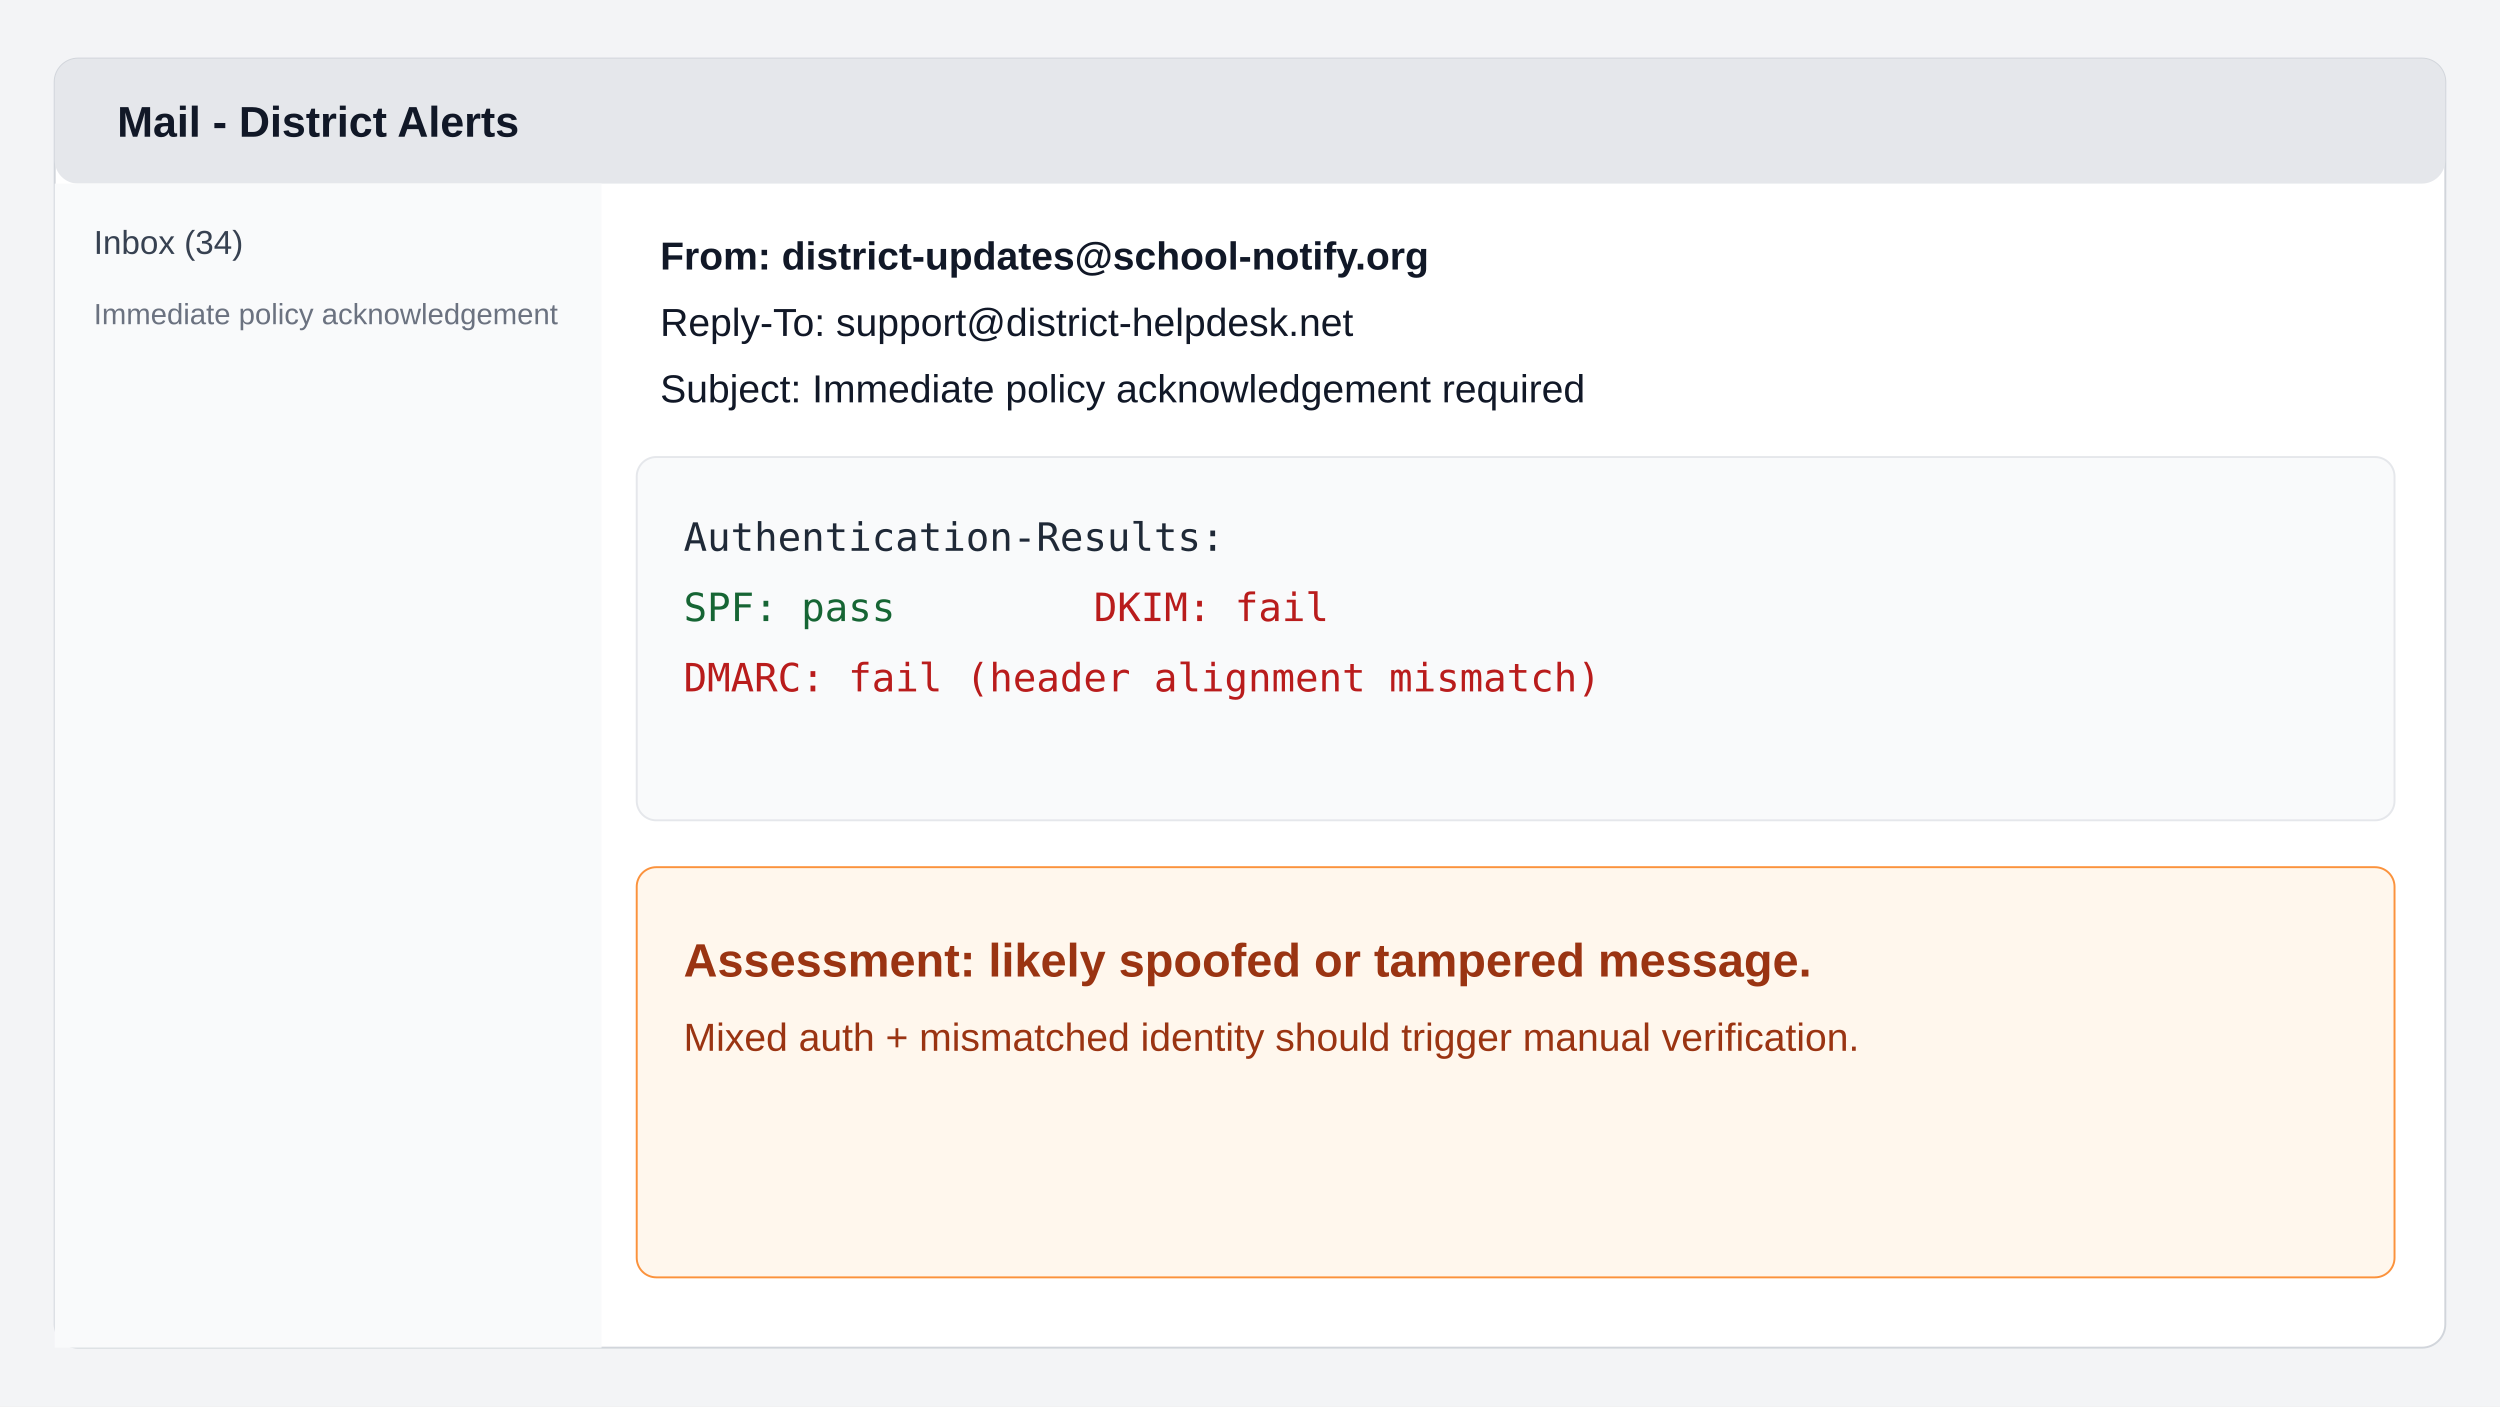
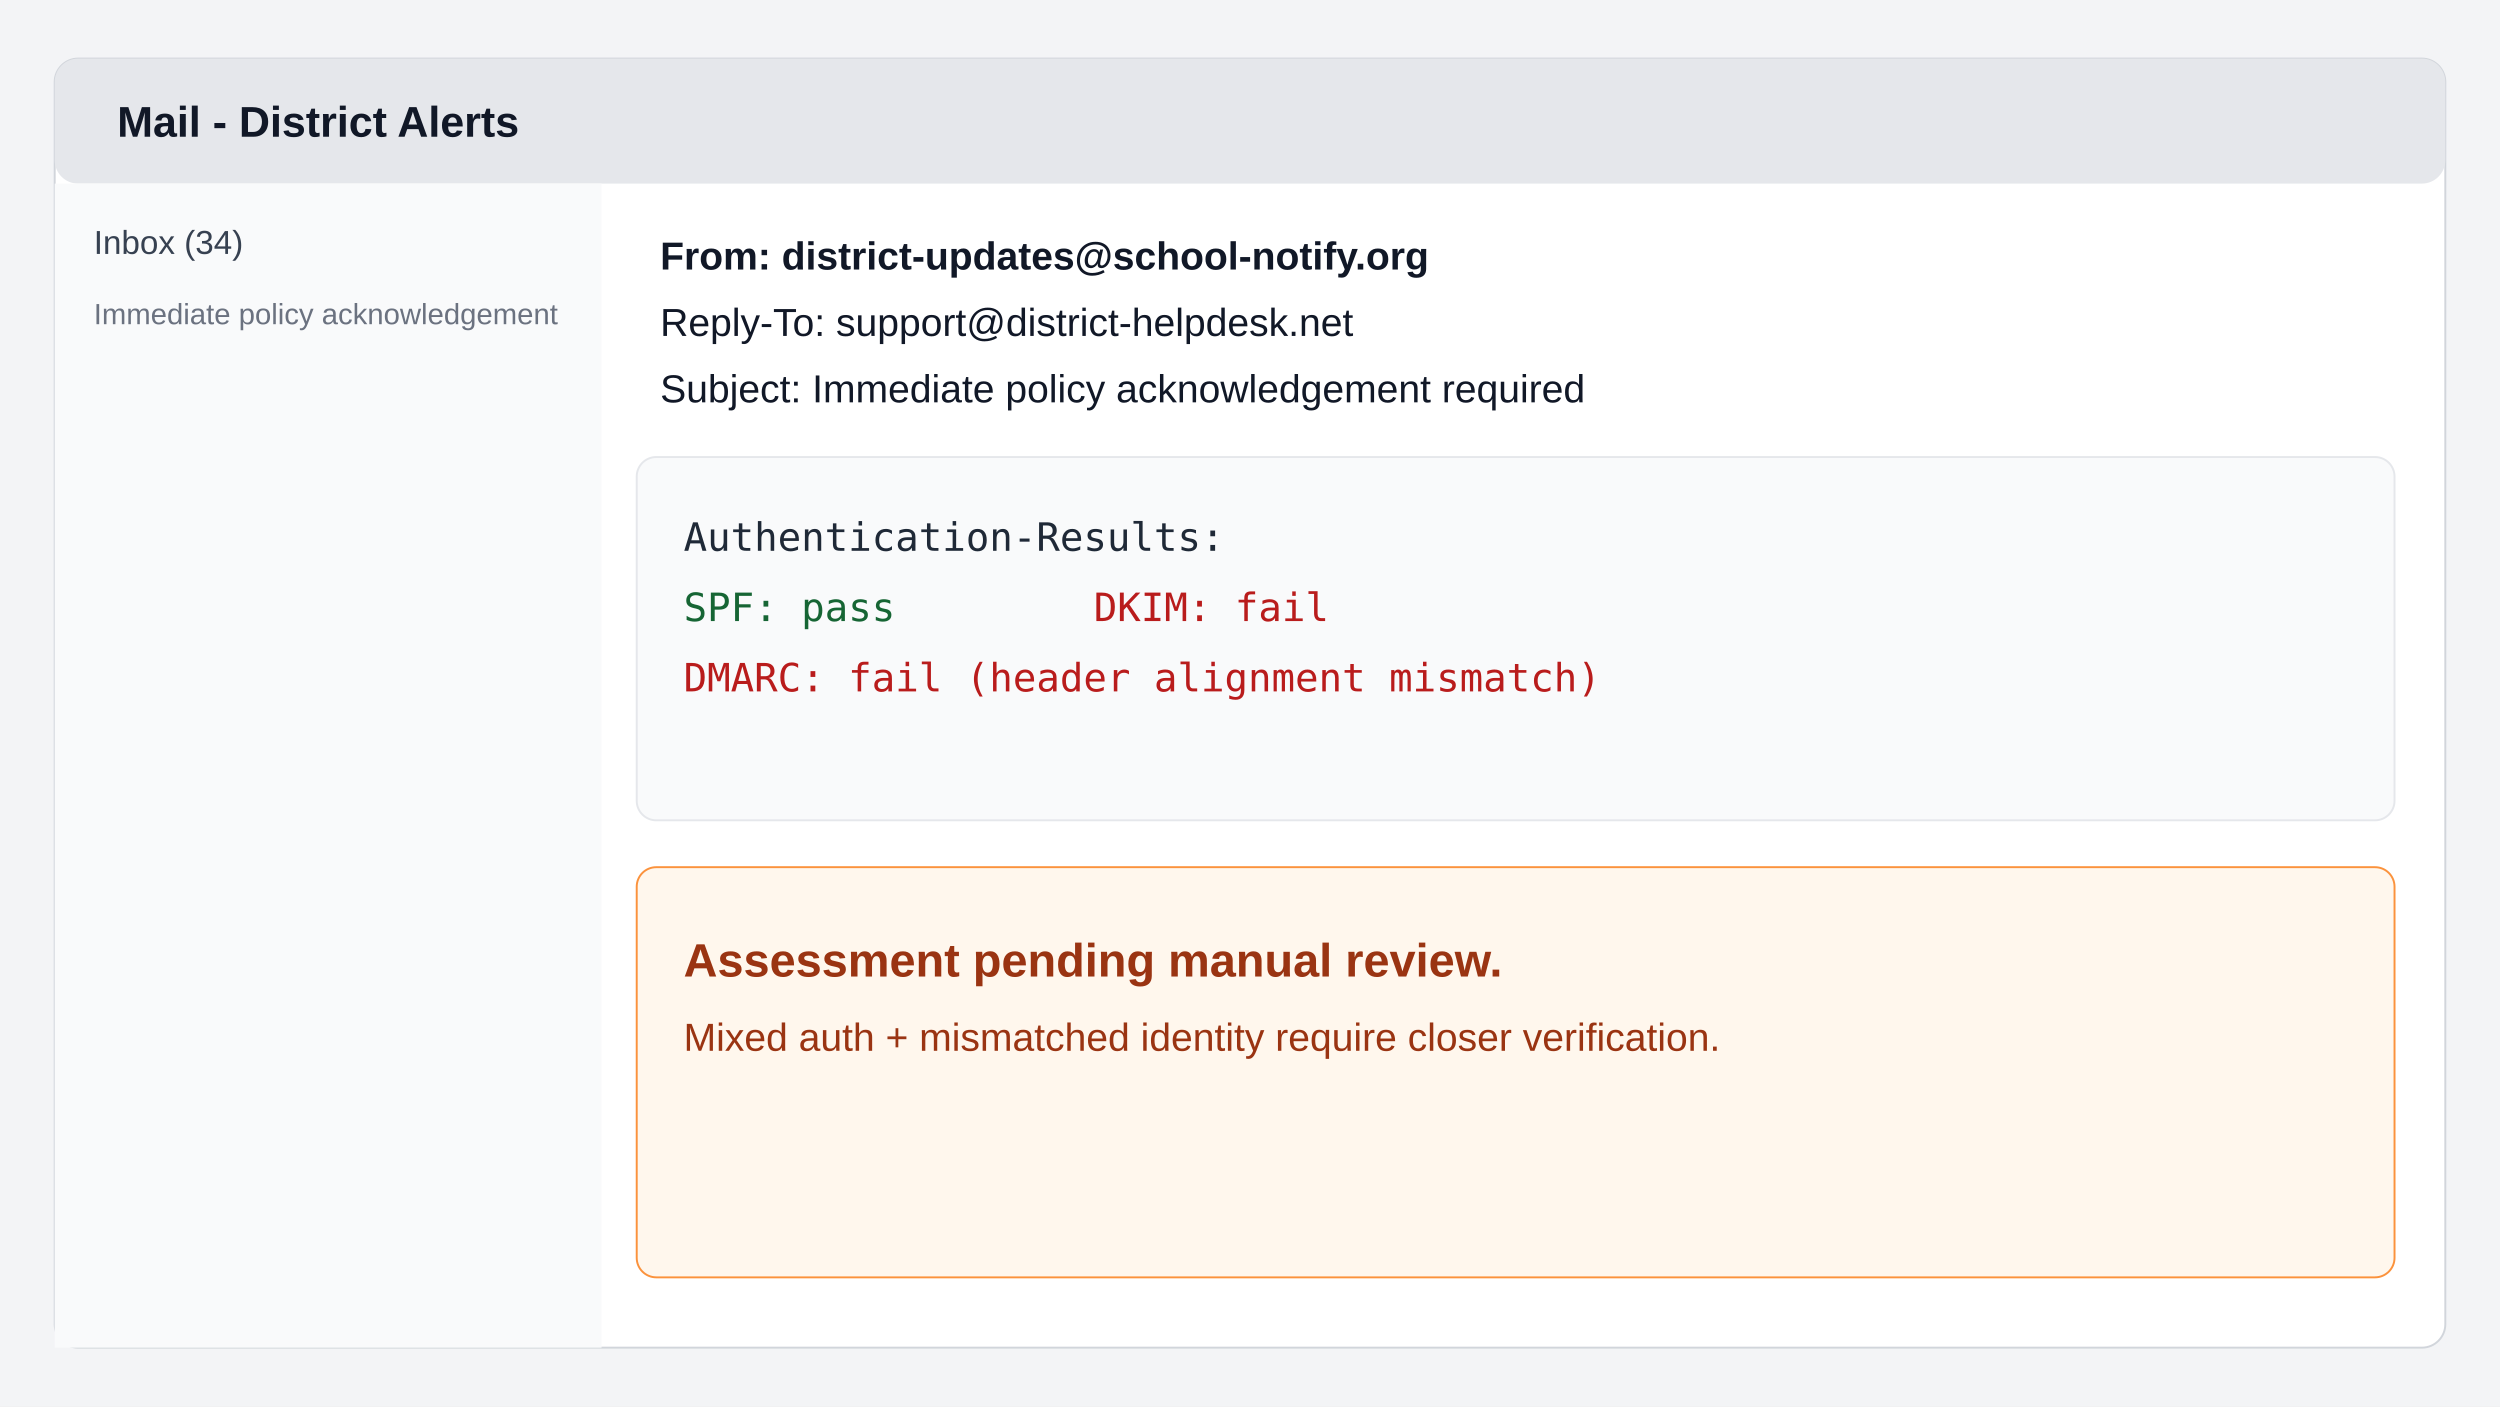
- <svg xmlns="http://www.w3.org/2000/svg" width="1280" height="720" viewBox="0 0 1280 720" role="img" aria-label="Outlook-like email client showing SPF pass, DKIM fail and mismatched reply-to">
+ <svg xmlns="http://www.w3.org/2000/svg" width="1280" height="720" viewBox="0 0 1280 720" role="img" aria-label="Outlook-like email client showing mixed authentication signals and mismatched reply-to">
  <rect width="1280" height="720" fill="#f3f4f6" />
  <rect x="28" y="30" width="1224" height="660" rx="12" fill="#ffffff" stroke="#d1d5db" />
  <rect x="28" y="30" width="1224" height="64" rx="12" fill="#e5e7eb" />
  <text x="60" y="70" font-family="Segoe UI, Arial" font-size="22" fill="#111827" font-weight="700">Mail - District Alerts</text>
  <rect x="28" y="94" width="280" height="596" fill="#f9fafb" />
  <text x="48" y="130" font-family="Segoe UI, Arial" font-size="17" fill="#374151">Inbox (34)</text>
  <text x="48" y="166" font-family="Segoe UI, Arial" font-size="15" fill="#6b7280">Immediate policy acknowledgement</text>
  <text x="338" y="138" font-family="Segoe UI, Arial" font-size="20" fill="#111827" font-weight="700">From: district-updates@school-notify.org</text>
  <text x="338" y="172" font-family="Segoe UI, Arial" font-size="20" fill="#111827">Reply-To: support@district-helpdesk.net</text>
  <text x="338" y="206" font-family="Segoe UI, Arial" font-size="20" fill="#111827">Subject: Immediate policy acknowledgement required</text>
  <rect x="326" y="234" width="900" height="186" rx="10" fill="#f9fafb" stroke="#e5e7eb" />
  <text x="350" y="282" font-family="Consolas, monospace" font-size="20" fill="#1f2937">Authentication-Results:</text>
  <text x="350" y="318" font-family="Consolas, monospace" font-size="20" fill="#166534">SPF: pass</text>
  <text x="560" y="318" font-family="Consolas, monospace" font-size="20" fill="#b91c1c">DKIM: fail</text>
  <text x="350" y="354" font-family="Consolas, monospace" font-size="20" fill="#b91c1c">DMARC: fail (header alignment mismatch)</text>
  <rect x="326" y="444" width="900" height="210" rx="10" fill="#fff7ed" stroke="#fb923c" />
-   <text x="350" y="500" font-family="Segoe UI, Arial" font-size="24" fill="#9a3412" font-weight="700">Assessment: likely spoofed or tampered message.</text>
-   <text x="350" y="538" font-family="Segoe UI, Arial" font-size="20" fill="#9a3412">Mixed auth + mismatched identity should trigger manual verification.</text>
+   <text x="350" y="500" font-family="Segoe UI, Arial" font-size="24" fill="#9a3412" font-weight="700">Assessment pending manual review.</text>
+   <text x="350" y="538" font-family="Segoe UI, Arial" font-size="20" fill="#9a3412">Mixed auth + mismatched identity require closer verification.</text>
</svg>
